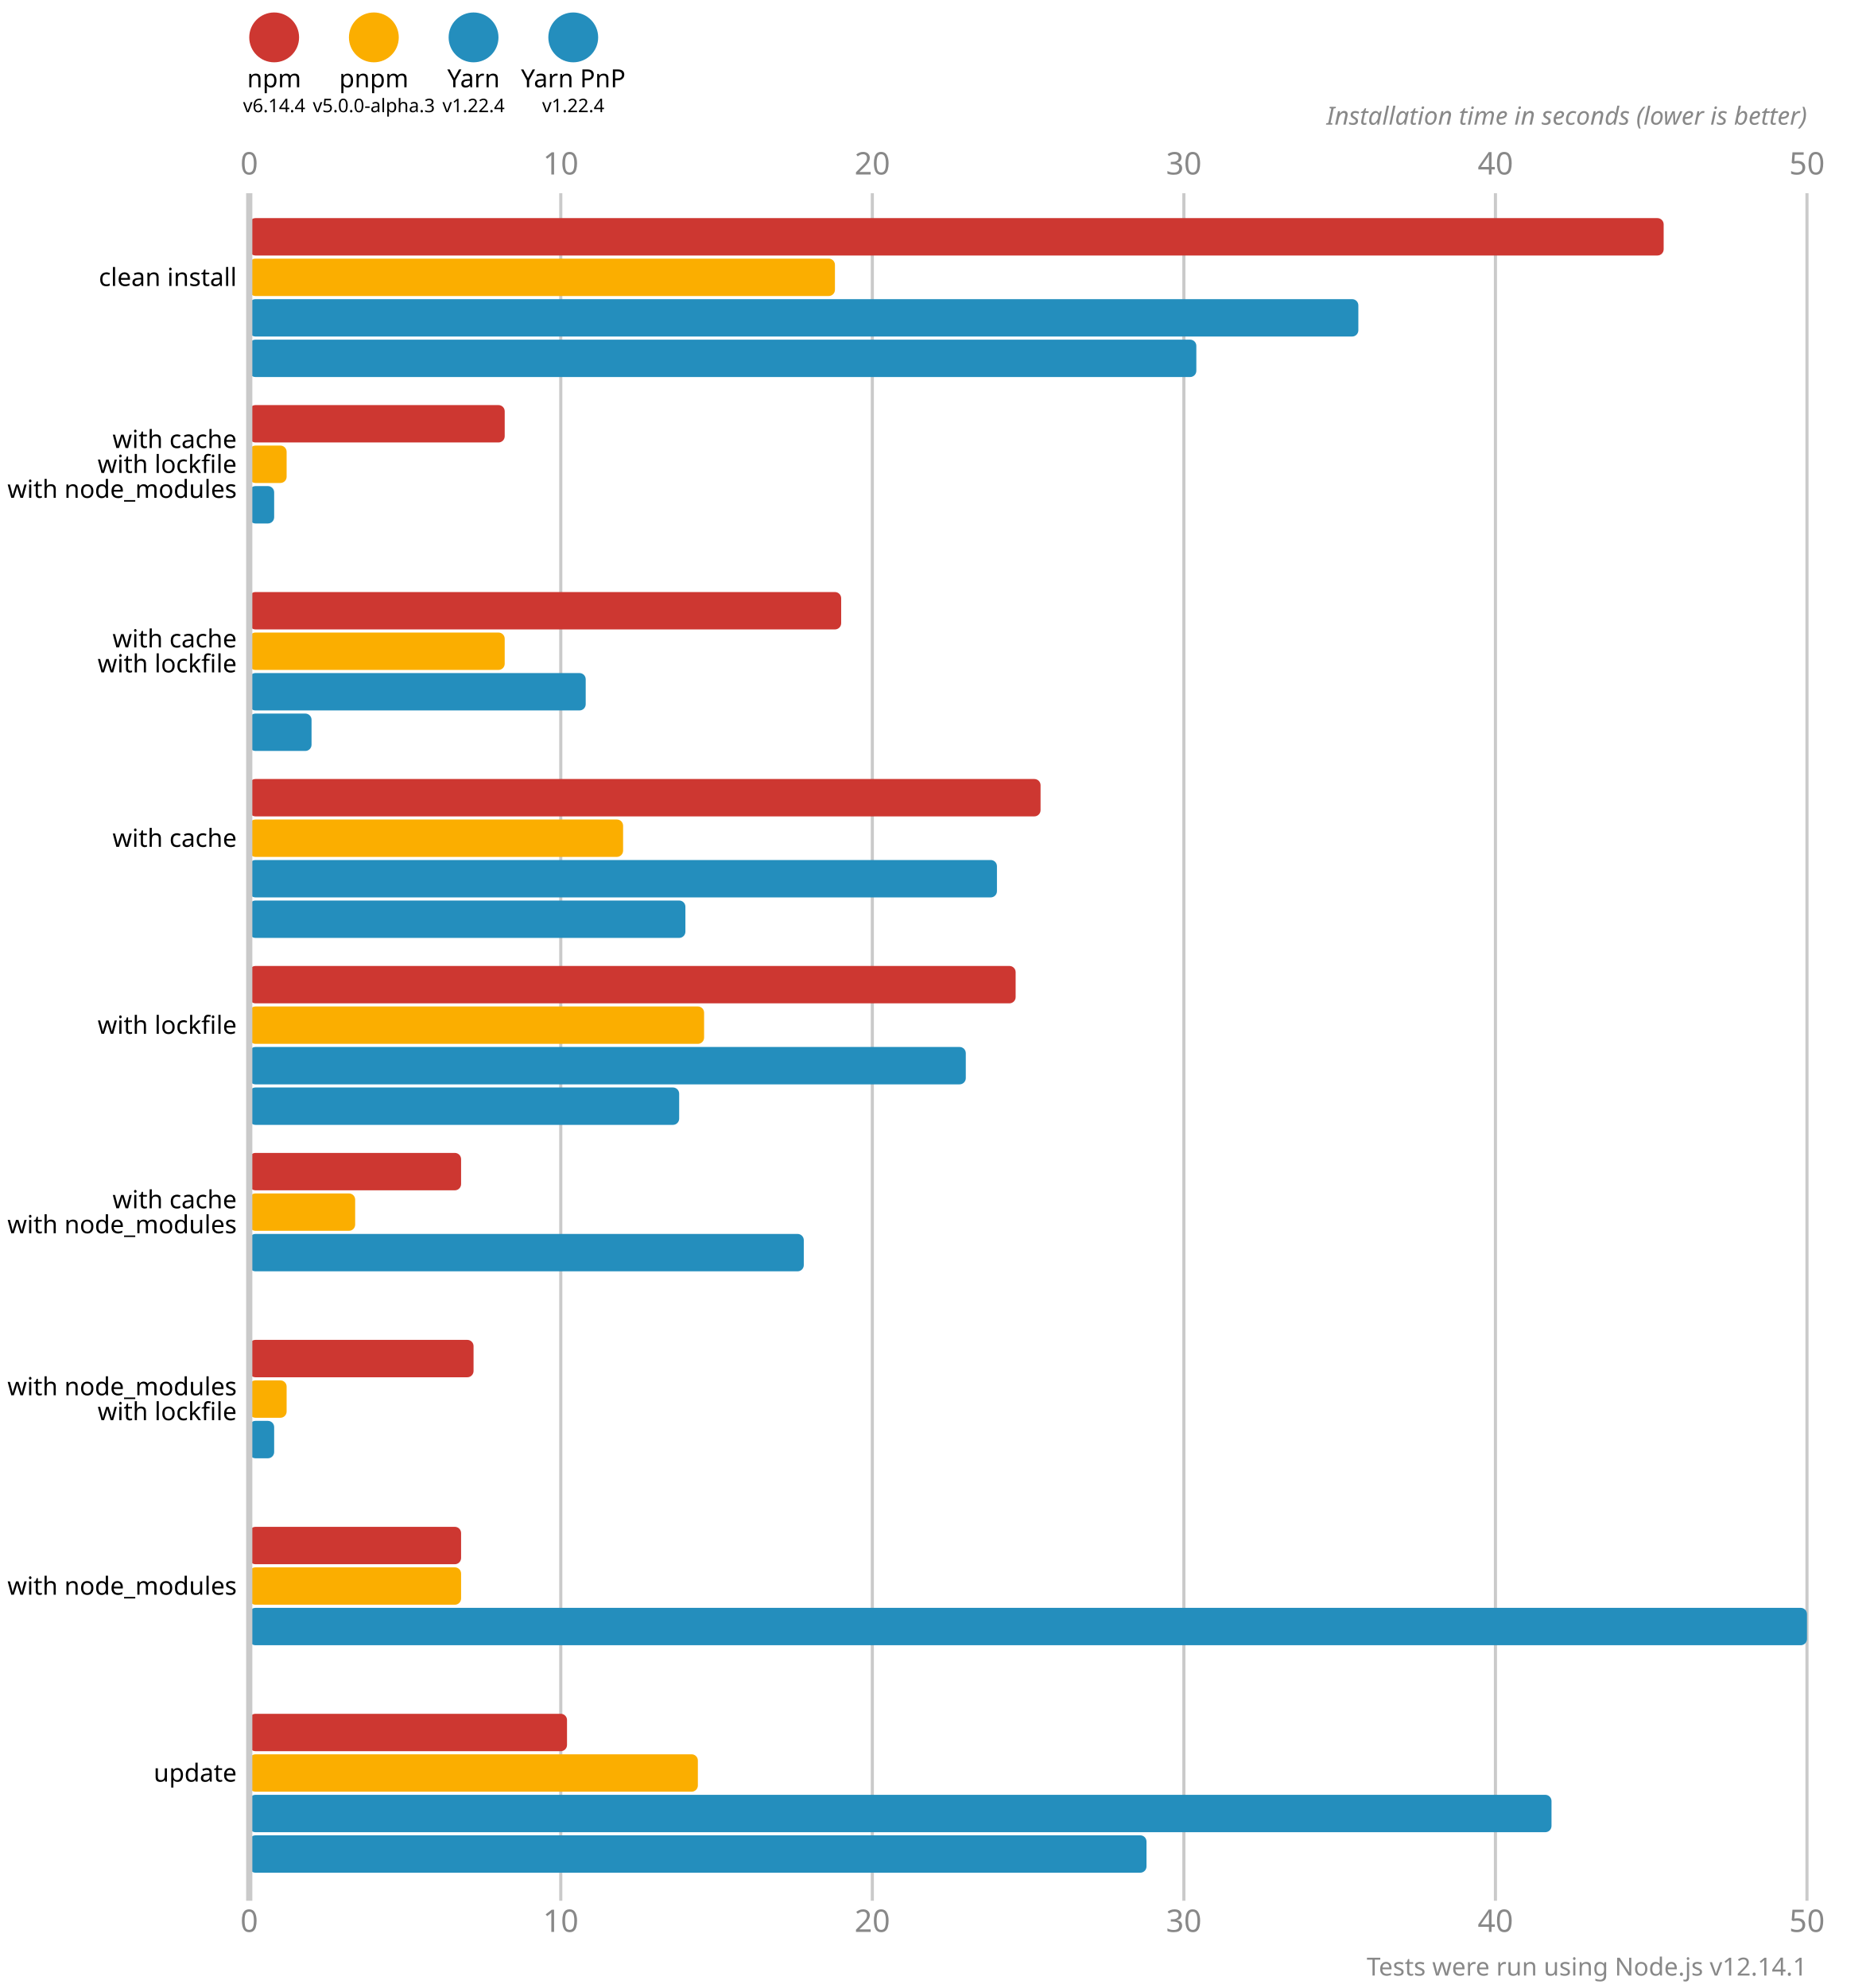
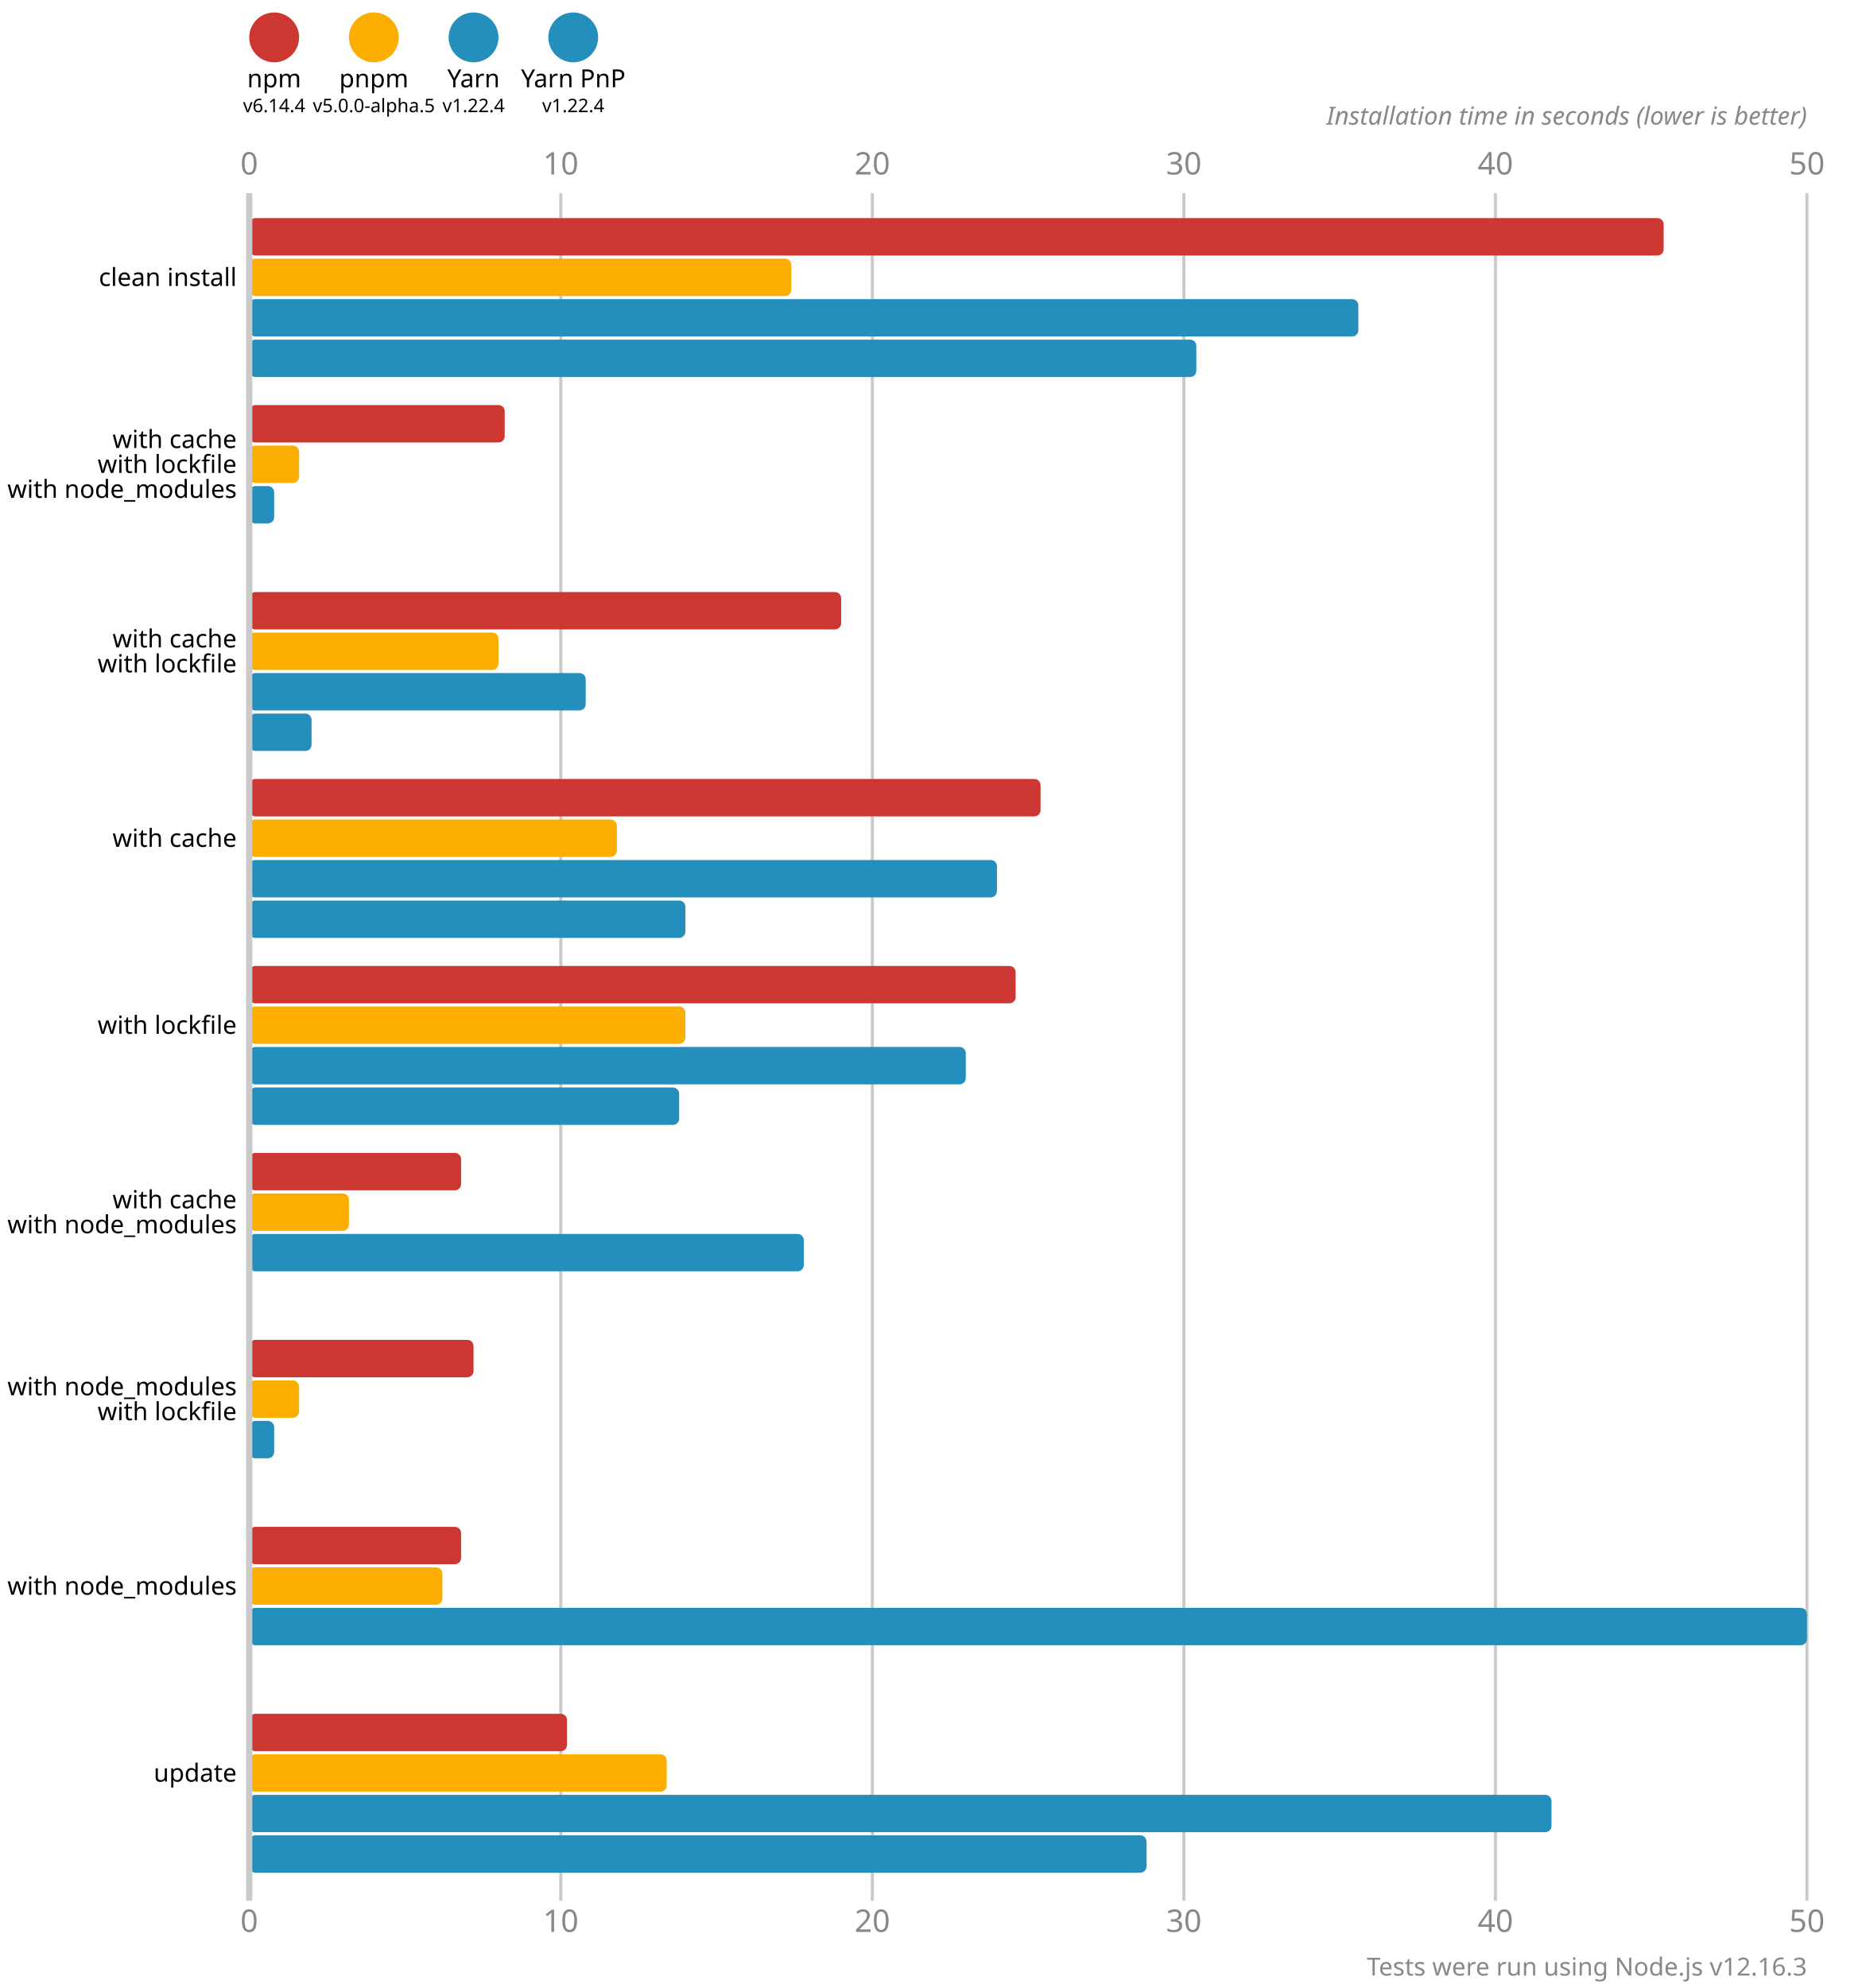
<svg xmlns="http://www.w3.org/2000/svg" version="1.1" viewBox="0 0 300 319">
  <style>
    .font { font-family: sans-serif; }
    .s3 { font-size: 3px; }
    .s4 { font-size: 4px; }
    .s5 { font-size: 5px; }
    .line { stroke: #cacaca; }
    .width { stroke-width: 0.5; }
    .text { fill: #888; }
  </style>
  <circle cx="44" cy="6" r="4" fill="#cd3731" />
  <text x="44" y="14" class="font s4" text-anchor="middle">npm</text>
  <text x="44" y="18" class="font s3" text-anchor="middle">v6.14.4</text>
  <circle cx="60" cy="6" r="4" fill="#fbae00" />
  <text x="60" y="14" class="font s4" text-anchor="middle">pnpm</text>
-   <text x="60" y="18" class="font s3" text-anchor="middle">v5.0.0-alpha.3</text>
+   <text x="60" y="18" class="font s3" text-anchor="middle">v5.0.0-alpha.5</text>
  <circle cx="76" cy="6" r="4" fill="#248ebd" />
  <text x="76" y="14" class="font s4" text-anchor="middle">Yarn</text>
  <text x="76" y="18" class="font s3" text-anchor="middle">v1.22.4</text>
  <circle cx="92" cy="6" r="4" fill="#248ebd" />
  <text x="92" y="14" class="font s4" text-anchor="middle">Yarn PnP</text>
  <text x="92" y="18" class="font s3" text-anchor="middle">v1.22.4</text>
  <text x="40" y="28" class="font s5 text" text-anchor="middle">0</text>
  <text x="40" y="310" class="font s5 text" text-anchor="middle">0</text>
  <line x1="90" y1="31" x2="90" y2="305" class="line width" />
  <text x="90" y="28" class="font s5 text" text-anchor="middle">10</text>
  <text x="90" y="310" class="font s5 text" text-anchor="middle">10</text>
  <line x1="140" y1="31" x2="140" y2="305" class="line width" />
  <text x="140" y="28" class="font s5 text" text-anchor="middle">20</text>
  <text x="140" y="310" class="font s5 text" text-anchor="middle">20</text>
  <line x1="190" y1="31" x2="190" y2="305" class="line width" />
  <text x="190" y="28" class="font s5 text" text-anchor="middle">30</text>
  <text x="190" y="310" class="font s5 text" text-anchor="middle">30</text>
  <line x1="240" y1="31" x2="240" y2="305" class="line width" />
  <text x="240" y="28" class="font s5 text" text-anchor="middle">40</text>
  <text x="240" y="310" class="font s5 text" text-anchor="middle">40</text>
  <line x1="290" y1="31" x2="290" y2="305" class="line width" />
  <text x="290" y="28" class="font s5 text" text-anchor="middle">50</text>
  <text x="290" y="310" class="font s5 text" text-anchor="middle">50</text>
  <text x="290" y="20" class="font s4 text" font-style="italic" text-anchor="end">Installation time in seconds (lower is better)</text>
  <rect x="40" y="35" width="227" height="6" fill="#cd3731" rx="1" ry="1" />
-   <rect x="40" y="41.5" width="94" height="6" fill="#fbae00" rx="1" ry="1" />
+   <rect x="40" y="41.5" width="87" height="6" fill="#fbae00" rx="1" ry="1" />
  <rect x="40" y="48" width="178" height="6" fill="#248ebd" rx="1" ry="1" />
  <rect x="40" y="54.5" width="152" height="6" fill="#248ebd" rx="1" ry="1" />
  <rect x="40" y="65" width="41" height="6" fill="#cd3731" rx="1" ry="1" />
-   <rect x="40" y="71.5" width="6" height="6" fill="#fbae00" rx="1" ry="1" />
+   <rect x="40" y="71.5" width="8" height="6" fill="#fbae00" rx="1" ry="1" />
  <rect x="40" y="78" width="4" height="6" fill="#248ebd" rx="1" ry="1" />
  <rect x="40" y="84.5" width="0" height="6" fill="#248ebd" rx="1" ry="1" />
  <rect x="40" y="95" width="95" height="6" fill="#cd3731" rx="1" ry="1" />
-   <rect x="40" y="101.5" width="41" height="6" fill="#fbae00" rx="1" ry="1" />
+   <rect x="40" y="101.5" width="40" height="6" fill="#fbae00" rx="1" ry="1" />
  <rect x="40" y="108" width="54" height="6" fill="#248ebd" rx="1" ry="1" />
  <rect x="40" y="114.5" width="10" height="6" fill="#248ebd" rx="1" ry="1" />
  <rect x="40" y="125" width="127" height="6" fill="#cd3731" rx="1" ry="1" />
-   <rect x="40" y="131.5" width="60" height="6" fill="#fbae00" rx="1" ry="1" />
+   <rect x="40" y="131.5" width="59" height="6" fill="#fbae00" rx="1" ry="1" />
  <rect x="40" y="138" width="120" height="6" fill="#248ebd" rx="1" ry="1" />
  <rect x="40" y="144.5" width="70" height="6" fill="#248ebd" rx="1" ry="1" />
  <rect x="40" y="155" width="123" height="6" fill="#cd3731" rx="1" ry="1" />
-   <rect x="40" y="161.5" width="73" height="6" fill="#fbae00" rx="1" ry="1" />
+   <rect x="40" y="161.5" width="70" height="6" fill="#fbae00" rx="1" ry="1" />
  <rect x="40" y="168" width="115" height="6" fill="#248ebd" rx="1" ry="1" />
  <rect x="40" y="174.5" width="69" height="6" fill="#248ebd" rx="1" ry="1" />
  <rect x="40" y="185" width="34" height="6" fill="#cd3731" rx="1" ry="1" />
-   <rect x="40" y="191.5" width="17" height="6" fill="#fbae00" rx="1" ry="1" />
+   <rect x="40" y="191.5" width="16" height="6" fill="#fbae00" rx="1" ry="1" />
  <rect x="40" y="198" width="89" height="6" fill="#248ebd" rx="1" ry="1" />
  <rect x="40" y="204.5" width="0" height="6" fill="#248ebd" rx="1" ry="1" />
  <rect x="40" y="215" width="36" height="6" fill="#cd3731" rx="1" ry="1" />
-   <rect x="40" y="221.5" width="6" height="6" fill="#fbae00" rx="1" ry="1" />
+   <rect x="40" y="221.5" width="8" height="6" fill="#fbae00" rx="1" ry="1" />
  <rect x="40" y="228" width="4" height="6" fill="#248ebd" rx="1" ry="1" />
  <rect x="40" y="234.5" width="0" height="6" fill="#248ebd" rx="1" ry="1" />
  <rect x="40" y="245" width="34" height="6" fill="#cd3731" rx="1" ry="1" />
-   <rect x="40" y="251.5" width="34" height="6" fill="#fbae00" rx="1" ry="1" />
+   <rect x="40" y="251.5" width="31" height="6" fill="#fbae00" rx="1" ry="1" />
  <rect x="40" y="258" width="250" height="6" fill="#248ebd" rx="1" ry="1" />
  <rect x="40" y="264.5" width="0" height="6" fill="#248ebd" rx="1" ry="1" />
  <rect x="40" y="275" width="51" height="6" fill="#cd3731" rx="1" ry="1" />
-   <rect x="40" y="281.5" width="72" height="6" fill="#fbae00" rx="1" ry="1" />
+   <rect x="40" y="281.5" width="67" height="6" fill="#fbae00" rx="1" ry="1" />
  <rect x="40" y="288" width="209" height="6" fill="#248ebd" rx="1" ry="1" />
  <rect x="40" y="294.5" width="144" height="6" fill="#248ebd" rx="1" ry="1" />
  <line x1="40" y1="31" x2="40" y2="305" class="line" />
  <text x="38" y="44.5" class="font s4" dominant-baseline="middle" text-anchor="end">clean install</text>
  <text x="38" y="70.5" class="font s4" dominant-baseline="middle" text-anchor="end">with cache</text>
  <text x="38" y="74.5" class="font s4" dominant-baseline="middle" text-anchor="end">with lockfile</text>
  <text x="38" y="78.5" class="font s4" dominant-baseline="middle" text-anchor="end">with node_modules</text>
  <text x="38" y="102.5" class="font s4" dominant-baseline="middle" text-anchor="end">with cache</text>
  <text x="38" y="106.5" class="font s4" dominant-baseline="middle" text-anchor="end">with lockfile</text>
  <text x="38" y="134.5" class="font s4" dominant-baseline="middle" text-anchor="end">with cache</text>
  <text x="38" y="164.5" class="font s4" dominant-baseline="middle" text-anchor="end">with lockfile</text>
  <text x="38" y="192.5" class="font s4" dominant-baseline="middle" text-anchor="end">with cache</text>
  <text x="38" y="196.5" class="font s4" dominant-baseline="middle" text-anchor="end">with node_modules</text>
  <text x="38" y="222.5" class="font s4" dominant-baseline="middle" text-anchor="end">with node_modules</text>
  <text x="38" y="226.5" class="font s4" dominant-baseline="middle" text-anchor="end">with lockfile</text>
  <text x="38" y="254.5" class="font s4" dominant-baseline="middle" text-anchor="end">with node_modules</text>
  <text x="38" y="284.5" class="font s4" dominant-baseline="middle" text-anchor="end">update</text>
-   <text x="290" y="317" class="font s4 text" text-anchor="end">Tests were run using Node.js v12.14.1</text>
+   <text x="290" y="317" class="font s4 text" text-anchor="end">Tests were run using Node.js v12.16.3</text>
</svg>
